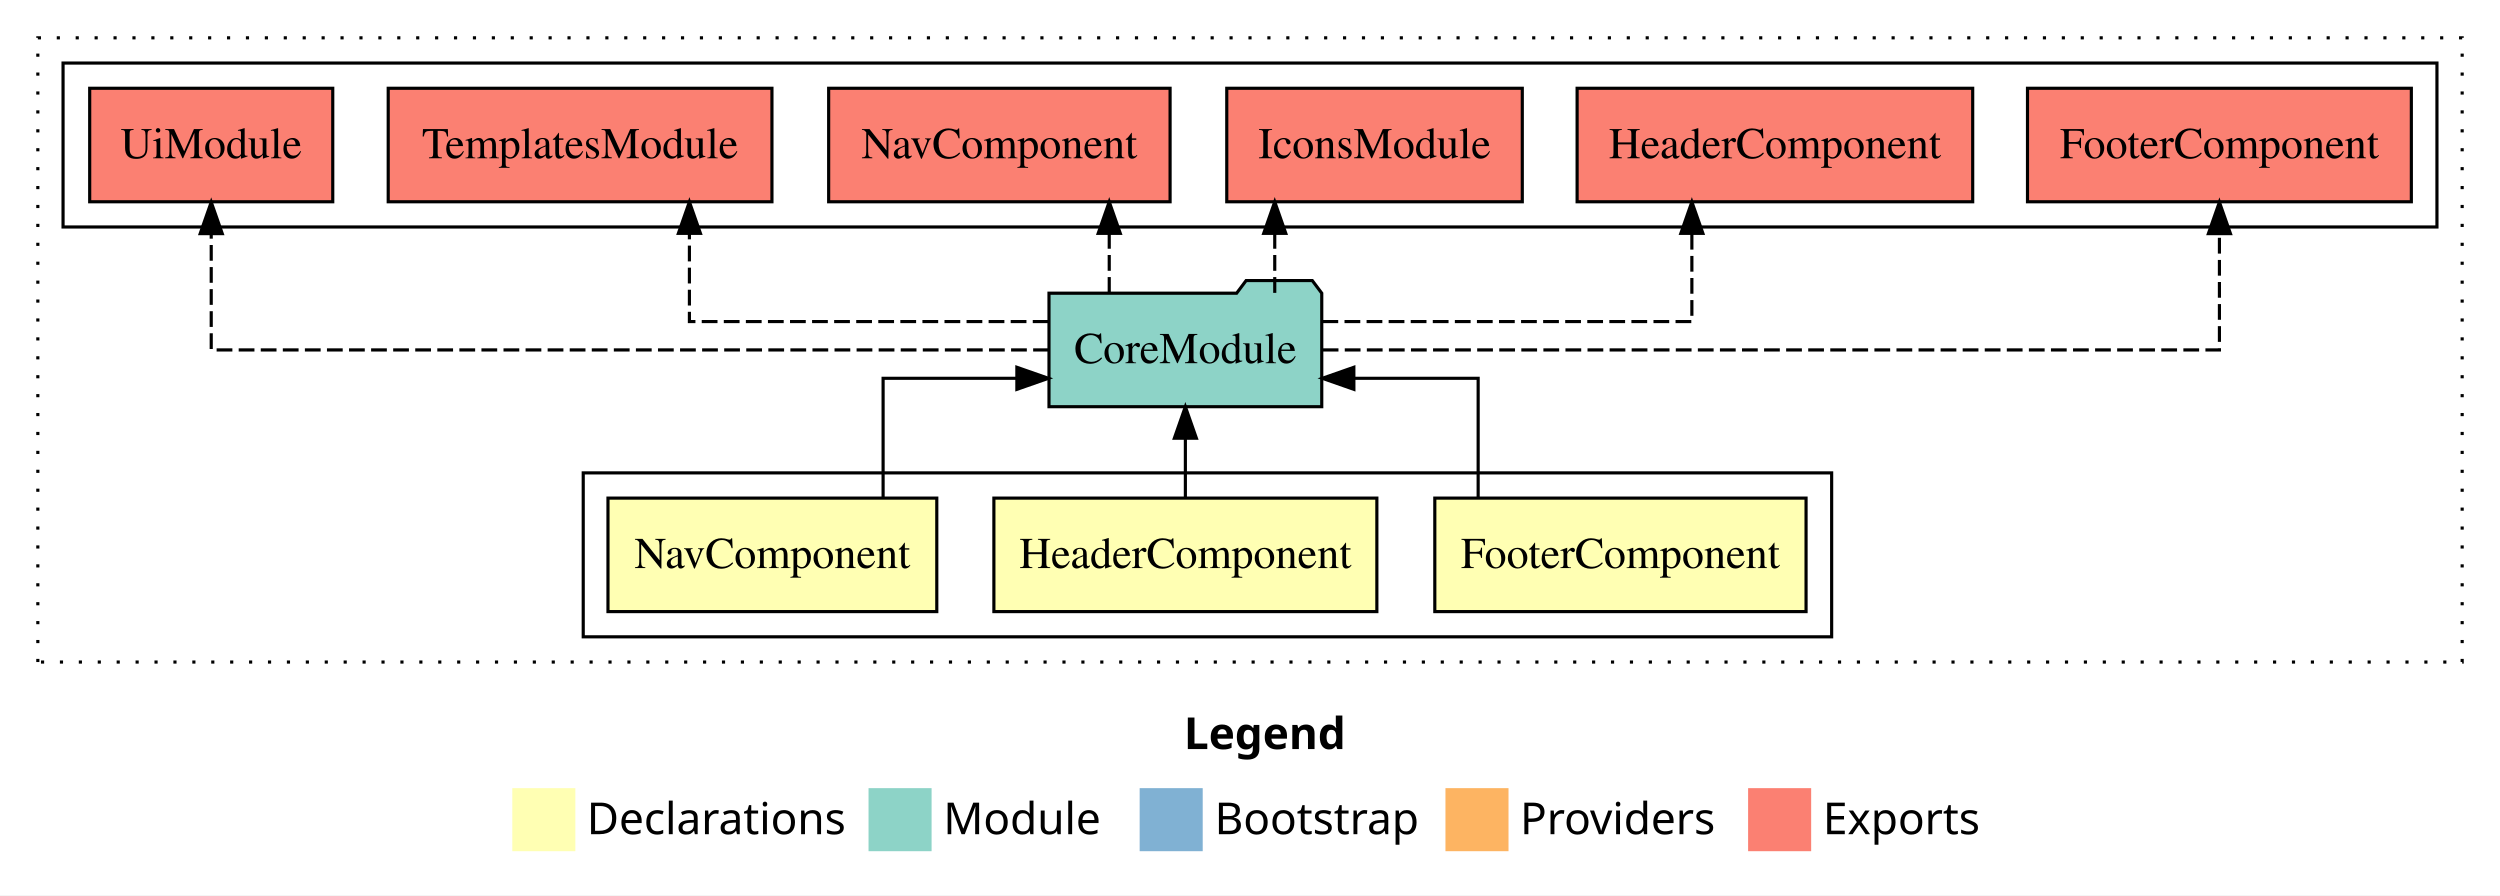
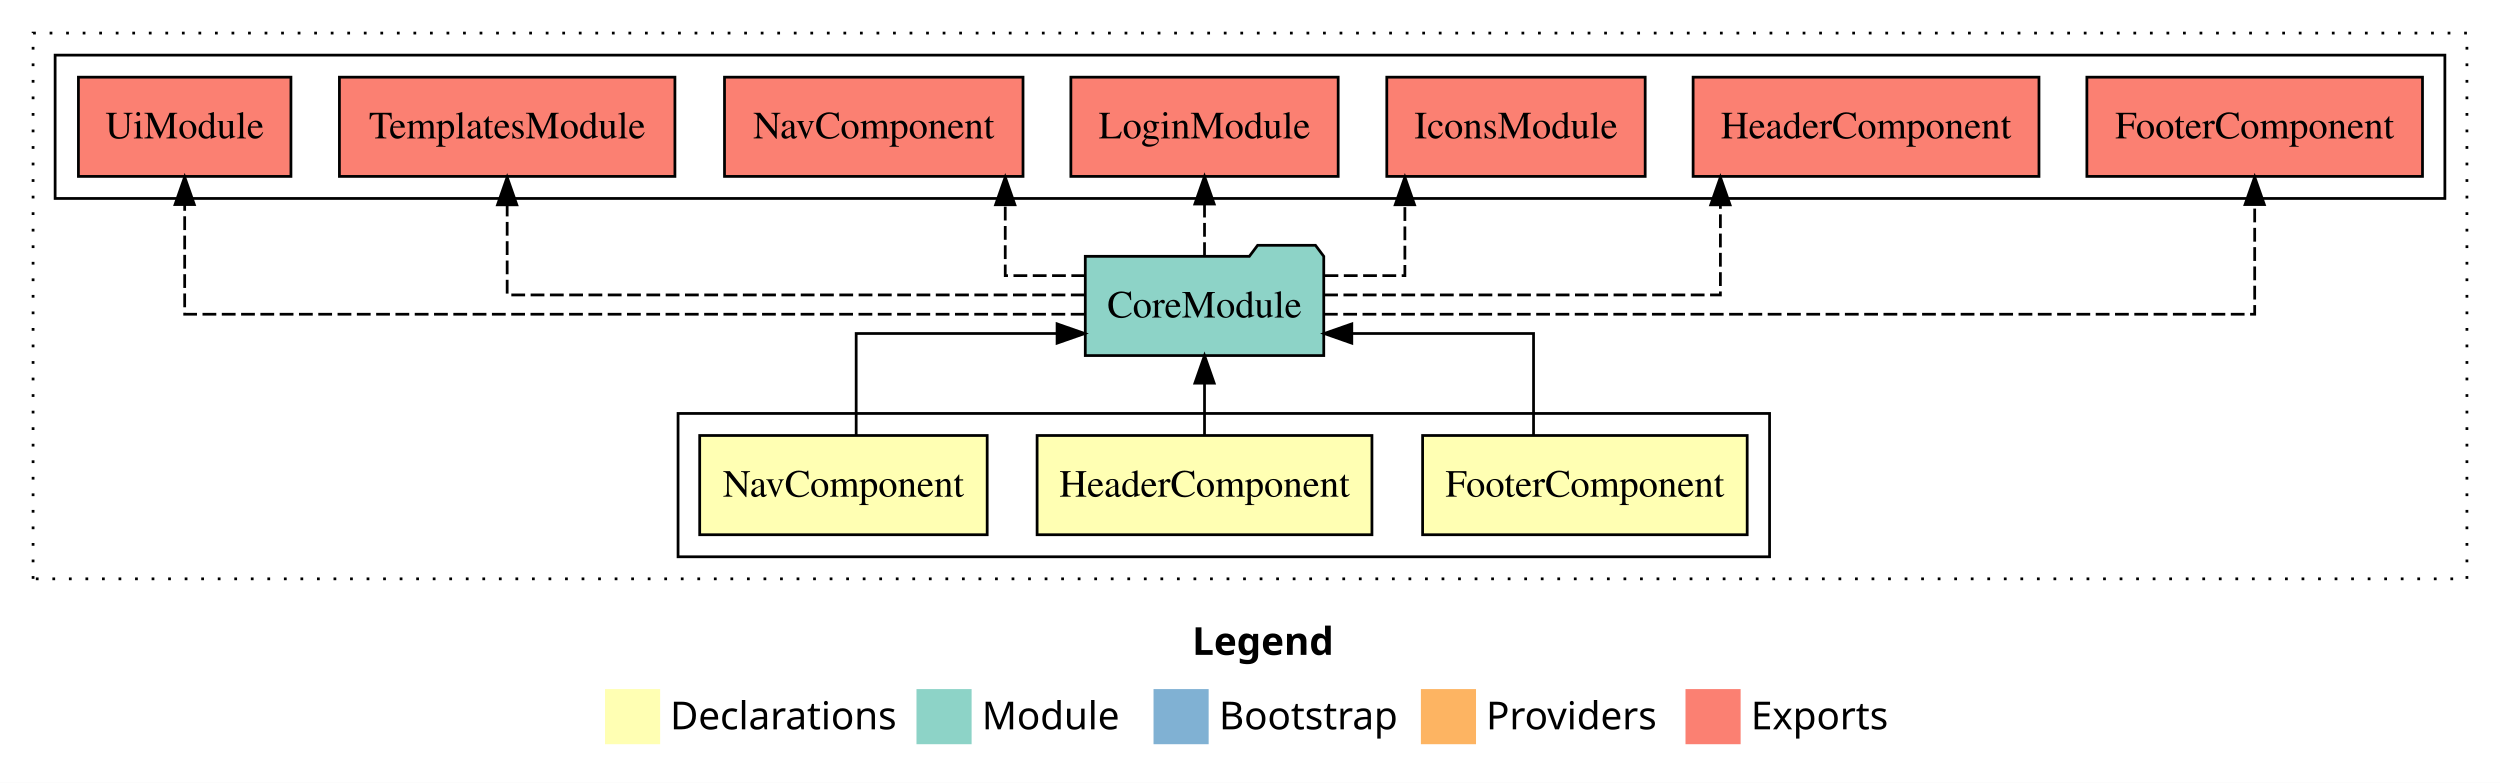
- <svg xmlns="http://www.w3.org/2000/svg" width="793pt" height="284pt" viewBox="0.00 0.00 793.00 284.00">
+ <svg xmlns="http://www.w3.org/2000/svg" width="907pt" height="284pt" viewBox="0.00 0.00 907.00 284.00">
  <g id="graph0" class="graph" transform="scale(1 1) rotate(0) translate(4 280)">
-     <polygon fill="white" stroke="transparent" points="-4,4 -4,-280 789,-280 789,4 -4,4" />
-     <text text-anchor="start" x="371.51" y="-42.4" font-family="sans-serif" font-weight="bold" font-size="14.00">Legend</text>
-     <polygon fill="#ffffb3" stroke="transparent" points="158.5,-10 158.5,-30 178.5,-30 178.5,-10 158.5,-10" />
-     <text text-anchor="start" x="182.13" y="-15.4" font-family="sans-serif" font-size="14.00">  Declarations</text>
-     <polygon fill="#8dd3c7" stroke="transparent" points="271.5,-10 271.5,-30 291.5,-30 291.5,-10 271.5,-10" />
-     <text text-anchor="start" x="295.23" y="-15.4" font-family="sans-serif" font-size="14.00">  Module</text>
-     <polygon fill="#80b1d3" stroke="transparent" points="357.5,-10 357.5,-30 377.5,-30 377.5,-10 357.5,-10" />
-     <text text-anchor="start" x="381.28" y="-15.4" font-family="sans-serif" font-size="14.00">  Bootstrap</text>
-     <polygon fill="#fdb462" stroke="transparent" points="454.5,-10 454.5,-30 474.5,-30 474.5,-10 454.5,-10" />
-     <text text-anchor="start" x="478.17" y="-15.4" font-family="sans-serif" font-size="14.00">  Providers</text>
-     <polygon fill="#fb8072" stroke="transparent" points="550.5,-10 550.5,-30 570.5,-30 570.5,-10 550.5,-10" />
-     <text text-anchor="start" x="574.23" y="-15.4" font-family="sans-serif" font-size="14.00">  Exports</text>
+     <polygon fill="white" stroke="transparent" points="-4,4 -4,-280 903,-280 903,4 -4,4" />
+     <text text-anchor="start" x="428.51" y="-42.4" font-family="sans-serif" font-weight="bold" font-size="14.00">Legend</text>
+     <polygon fill="#ffffb3" stroke="transparent" points="215.5,-10 215.5,-30 235.5,-30 235.5,-10 215.5,-10" />
+     <text text-anchor="start" x="239.13" y="-15.4" font-family="sans-serif" font-size="14.00">  Declarations</text>
+     <polygon fill="#8dd3c7" stroke="transparent" points="328.5,-10 328.5,-30 348.5,-30 348.5,-10 328.5,-10" />
+     <text text-anchor="start" x="352.23" y="-15.4" font-family="sans-serif" font-size="14.00">  Module</text>
+     <polygon fill="#80b1d3" stroke="transparent" points="414.5,-10 414.5,-30 434.5,-30 434.5,-10 414.5,-10" />
+     <text text-anchor="start" x="438.28" y="-15.4" font-family="sans-serif" font-size="14.00">  Bootstrap</text>
+     <polygon fill="#fdb462" stroke="transparent" points="511.5,-10 511.5,-30 531.5,-30 531.5,-10 511.5,-10" />
+     <text text-anchor="start" x="535.17" y="-15.4" font-family="sans-serif" font-size="14.00">  Providers</text>
+     <polygon fill="#fb8072" stroke="transparent" points="607.5,-10 607.5,-30 627.5,-30 627.5,-10 607.5,-10" />
+     <text text-anchor="start" x="631.23" y="-15.4" font-family="sans-serif" font-size="14.00">  Exports</text>
    <g id="clust1" class="cluster">
-       <polygon fill="none" stroke="black" stroke-dasharray="1,5" points="8,-70 8,-268 777,-268 777,-70 8,-70" />
+       <polygon fill="none" stroke="black" stroke-dasharray="1,5" points="8,-70 8,-268 891,-268 891,-70 8,-70" />
    </g>
    <g id="clust2" class="cluster">
-       <polygon fill="none" stroke="black" points="181,-78 181,-130 577,-130 577,-78 181,-78" />
+       <polygon fill="none" stroke="black" points="242,-78 242,-130 638,-130 638,-78 242,-78" />
    </g>
    <g id="clust7" class="cluster">
-       <polygon fill="none" stroke="black" points="16,-208 16,-260 769,-260 769,-208 16,-208" />
+       <polygon fill="none" stroke="black" points="16,-208 16,-260 883,-260 883,-208 16,-208" />
    </g>
    <g id="node1" class="node">
-       <polygon fill="#ffffb3" stroke="black" points="568.88,-122 451.12,-122 451.12,-86 568.88,-86 568.88,-122" />
-       <text text-anchor="middle" x="510" y="-99.8" font-family="Times,serif" font-size="14.00">FooterComponent</text>
+       <polygon fill="#ffffb3" stroke="black" points="629.88,-122 512.12,-122 512.12,-86 629.88,-86 629.88,-122" />
+       <text text-anchor="middle" x="571" y="-99.8" font-family="Times,serif" font-size="14.00">FooterComponent</text>
    </g>
    <g id="node4" class="node">
-       <polygon fill="#8dd3c7" stroke="black" points="415.26,-187 412.26,-191 391.26,-191 388.26,-187 328.74,-187 328.74,-151 415.26,-151 415.26,-187" />
-       <text text-anchor="middle" x="372" y="-164.8" font-family="Times,serif" font-size="14.00">CoreModule</text>
+       <polygon fill="#8dd3c7" stroke="black" points="476.26,-187 473.26,-191 452.26,-191 449.26,-187 389.74,-187 389.74,-151 476.26,-151 476.26,-187" />
+       <text text-anchor="middle" x="433" y="-164.8" font-family="Times,serif" font-size="14.00">CoreModule</text>
    </g>
    <g id="edge1" class="edge">
-       <path fill="none" stroke="black" d="M464.87,-122.03C464.87,-138.4 464.87,-160 464.87,-160 464.87,-160 425.44,-160 425.44,-160" />
-       <polygon fill="black" stroke="black" points="425.45,-156.5 415.44,-160 425.44,-163.5 425.45,-156.5" />
+       <path fill="none" stroke="black" d="M552.37,-122.01C552.37,-138.05 552.37,-159 552.37,-159 552.37,-159 486.43,-159 486.43,-159" />
+       <polygon fill="black" stroke="black" points="486.43,-155.5 476.43,-159 486.43,-162.5 486.43,-155.5" />
    </g>
    <g id="node2" class="node">
-       <polygon fill="#ffffb3" stroke="black" points="432.74,-122 311.26,-122 311.26,-86 432.74,-86 432.74,-122" />
-       <text text-anchor="middle" x="372" y="-99.8" font-family="Times,serif" font-size="14.00">HeaderComponent</text>
+       <polygon fill="#ffffb3" stroke="black" points="493.74,-122 372.26,-122 372.26,-86 493.74,-86 493.74,-122" />
+       <text text-anchor="middle" x="433" y="-99.8" font-family="Times,serif" font-size="14.00">HeaderComponent</text>
    </g>
    <g id="edge2" class="edge">
-       <path fill="none" stroke="black" d="M372,-122.11C372,-122.11 372,-140.99 372,-140.99" />
-       <polygon fill="black" stroke="black" points="368.5,-140.99 372,-150.99 375.5,-140.99 368.5,-140.99" />
+       <path fill="none" stroke="black" d="M433,-122.11C433,-122.11 433,-140.99 433,-140.99" />
+       <polygon fill="black" stroke="black" points="429.5,-140.99 433,-150.99 436.5,-140.99 429.5,-140.99" />
    </g>
    <g id="node3" class="node">
-       <polygon fill="#ffffb3" stroke="black" points="293.15,-122 188.85,-122 188.85,-86 293.15,-86 293.15,-122" />
-       <text text-anchor="middle" x="241" y="-99.8" font-family="Times,serif" font-size="14.00">NavComponent</text>
+       <polygon fill="#ffffb3" stroke="black" points="354.15,-122 249.85,-122 249.85,-86 354.15,-86 354.15,-122" />
+       <text text-anchor="middle" x="302" y="-99.8" font-family="Times,serif" font-size="14.00">NavComponent</text>
    </g>
    <g id="edge3" class="edge">
-       <path fill="none" stroke="black" d="M276.12,-122.03C276.12,-138.4 276.12,-160 276.12,-160 276.12,-160 318.55,-160 318.55,-160" />
-       <polygon fill="black" stroke="black" points="318.55,-163.5 328.55,-160 318.55,-156.5 318.55,-163.5" />
+       <path fill="none" stroke="black" d="M306.62,-122.01C306.62,-138.05 306.62,-159 306.62,-159 306.62,-159 379.51,-159 379.51,-159" />
+       <polygon fill="black" stroke="black" points="379.51,-162.5 389.51,-159 379.51,-155.5 379.51,-162.5" />
    </g>
    <g id="node5" class="node">
-       <polygon fill="#fb8072" stroke="black" points="760.88,-252 639.12,-252 639.12,-216 760.88,-216 760.88,-252" />
-       <text text-anchor="middle" x="700" y="-229.8" font-family="Times,serif" font-size="14.00">FooterComponent </text>
+       <polygon fill="#fb8072" stroke="black" points="874.88,-252 753.12,-252 753.12,-216 874.88,-216 874.88,-252" />
+       <text text-anchor="middle" x="814" y="-229.8" font-family="Times,serif" font-size="14.00">FooterComponent </text>
    </g>
    <g id="edge4" class="edge">
-       <path fill="none" stroke="black" stroke-dasharray="5,2" d="M415.56,-169C504.78,-169 700,-169 700,-169 700,-169 700,-205.89 700,-205.89" />
-       <polygon fill="black" stroke="black" points="696.5,-205.89 700,-215.89 703.5,-205.89 696.5,-205.89" />
+       <path fill="none" stroke="black" stroke-dasharray="5,2" d="M476.33,-166C576.19,-166 814,-166 814,-166 814,-166 814,-205.78 814,-205.78" />
+       <polygon fill="black" stroke="black" points="810.5,-205.78 814,-215.78 817.5,-205.78 810.5,-205.78" />
    </g>
    <g id="node6" class="node">
-       <polygon fill="#fb8072" stroke="black" points="621.74,-252 496.26,-252 496.26,-216 621.74,-216 621.74,-252" />
-       <text text-anchor="middle" x="559" y="-229.8" font-family="Times,serif" font-size="14.00">HeaderComponent </text>
+       <polygon fill="#fb8072" stroke="black" points="735.74,-252 610.26,-252 610.26,-216 735.74,-216 735.74,-252" />
+       <text text-anchor="middle" x="673" y="-229.8" font-family="Times,serif" font-size="14.00">HeaderComponent </text>
    </g>
    <g id="edge5" class="edge">
-       <path fill="none" stroke="black" stroke-dasharray="5,2" d="M415.48,-178C463.06,-178 532.66,-178 532.66,-178 532.66,-178 532.66,-205.97 532.66,-205.97" />
-       <polygon fill="black" stroke="black" points="529.16,-205.97 532.66,-215.97 536.16,-205.97 529.16,-205.97" />
+       <path fill="none" stroke="black" stroke-dasharray="5,2" d="M476.41,-173C531.7,-173 620.16,-173 620.16,-173 620.16,-173 620.16,-205.7 620.16,-205.7" />
+       <polygon fill="black" stroke="black" points="616.66,-205.7 620.16,-215.7 623.66,-205.7 616.66,-205.7" />
    </g>
    <g id="node7" class="node">
-       <polygon fill="#fb8072" stroke="black" points="478.87,-252 385.13,-252 385.13,-216 478.87,-216 478.87,-252" />
-       <text text-anchor="middle" x="432" y="-229.8" font-family="Times,serif" font-size="14.00">IconsModule </text>
+       <polygon fill="#fb8072" stroke="black" points="592.87,-252 499.13,-252 499.13,-216 592.87,-216 592.87,-252" />
+       <text text-anchor="middle" x="546" y="-229.8" font-family="Times,serif" font-size="14.00">IconsModule </text>
    </g>
    <g id="edge6" class="edge">
-       <path fill="none" stroke="black" stroke-dasharray="5,2" d="M400.35,-187.11C400.35,-187.11 400.35,-205.99 400.35,-205.99" />
-       <polygon fill="black" stroke="black" points="396.85,-205.99 400.35,-215.99 403.85,-205.99 396.85,-205.99" />
+       <path fill="none" stroke="black" stroke-dasharray="5,2" d="M476.54,-180C492.02,-180 505.69,-180 505.69,-180 505.69,-180 505.69,-205.72 505.69,-205.72" />
+       <polygon fill="black" stroke="black" points="502.19,-205.72 505.69,-215.72 509.19,-205.72 502.19,-205.72" />
    </g>
    <g id="node8" class="node">
+       <polygon fill="#fb8072" stroke="black" points="481.49,-252 384.51,-252 384.51,-216 481.49,-216 481.49,-252" />
+       <text text-anchor="middle" x="433" y="-229.8" font-family="Times,serif" font-size="14.00">LoginModule </text>
+     </g>
+     <g id="edge7" class="edge">
+       <path fill="none" stroke="black" stroke-dasharray="5,2" d="M433,-187.11C433,-187.11 433,-205.99 433,-205.99" />
+       <polygon fill="black" stroke="black" points="429.5,-205.99 433,-215.99 436.5,-205.99 429.5,-205.99" />
+     </g>
+     <g id="node9" class="node">
      <polygon fill="#fb8072" stroke="black" points="367.15,-252 258.85,-252 258.85,-216 367.15,-216 367.15,-252" />
      <text text-anchor="middle" x="313" y="-229.8" font-family="Times,serif" font-size="14.00">NavComponent </text>
    </g>
-     <g id="edge7" class="edge">
-       <path fill="none" stroke="black" stroke-dasharray="5,2" d="M347.85,-187.11C347.85,-187.11 347.85,-205.99 347.85,-205.99" />
-       <polygon fill="black" stroke="black" points="344.35,-205.99 347.85,-215.99 351.35,-205.99 344.35,-205.99" />
+     <g id="edge8" class="edge">
+       <path fill="none" stroke="black" stroke-dasharray="5,2" d="M389.69,-180C374.29,-180 360.7,-180 360.7,-180 360.7,-180 360.7,-205.72 360.7,-205.72" />
+       <polygon fill="black" stroke="black" points="357.2,-205.72 360.7,-215.72 364.2,-205.72 357.2,-205.72" />
    </g>
-     <g id="node9" class="node">
+     <g id="node10" class="node">
      <polygon fill="#fb8072" stroke="black" points="240.86,-252 119.14,-252 119.14,-216 240.86,-216 240.86,-252" />
      <text text-anchor="middle" x="180" y="-229.8" font-family="Times,serif" font-size="14.00">TemplatesModule </text>
    </g>
-     <g id="edge8" class="edge">
-       <path fill="none" stroke="black" stroke-dasharray="5,2" d="M328.59,-178C282.03,-178 214.68,-178 214.68,-178 214.68,-178 214.68,-205.97 214.68,-205.97" />
-       <polygon fill="black" stroke="black" points="211.18,-205.97 214.68,-215.97 218.18,-205.97 211.18,-205.97" />
+     <g id="edge9" class="edge">
+       <path fill="none" stroke="black" stroke-dasharray="5,2" d="M389.51,-173C317.17,-173 180,-173 180,-173 180,-173 180,-205.7 180,-205.7" />
+       <polygon fill="black" stroke="black" points="176.5,-205.7 180,-215.7 183.5,-205.7 176.5,-205.7" />
    </g>
-     <g id="node10" class="node">
+     <g id="node11" class="node">
      <polygon fill="#fb8072" stroke="black" points="101.55,-252 24.45,-252 24.45,-216 101.55,-216 101.55,-252" />
      <text text-anchor="middle" x="63" y="-229.8" font-family="Times,serif" font-size="14.00">UiModule </text>
    </g>
-     <g id="edge9" class="edge">
-       <path fill="none" stroke="black" stroke-dasharray="5,2" d="M328.71,-169C243.67,-169 63,-169 63,-169 63,-169 63,-205.89 63,-205.89" />
-       <polygon fill="black" stroke="black" points="59.5,-205.89 63,-215.89 66.5,-205.89 59.5,-205.89" />
+     <g id="edge10" class="edge">
+       <path fill="none" stroke="black" stroke-dasharray="5,2" d="M389.47,-166C291.66,-166 63,-166 63,-166 63,-166 63,-205.78 63,-205.78" />
+       <polygon fill="black" stroke="black" points="59.5,-205.78 63,-215.78 66.5,-205.78 59.5,-205.78" />
    </g>
  </g>
</svg>
